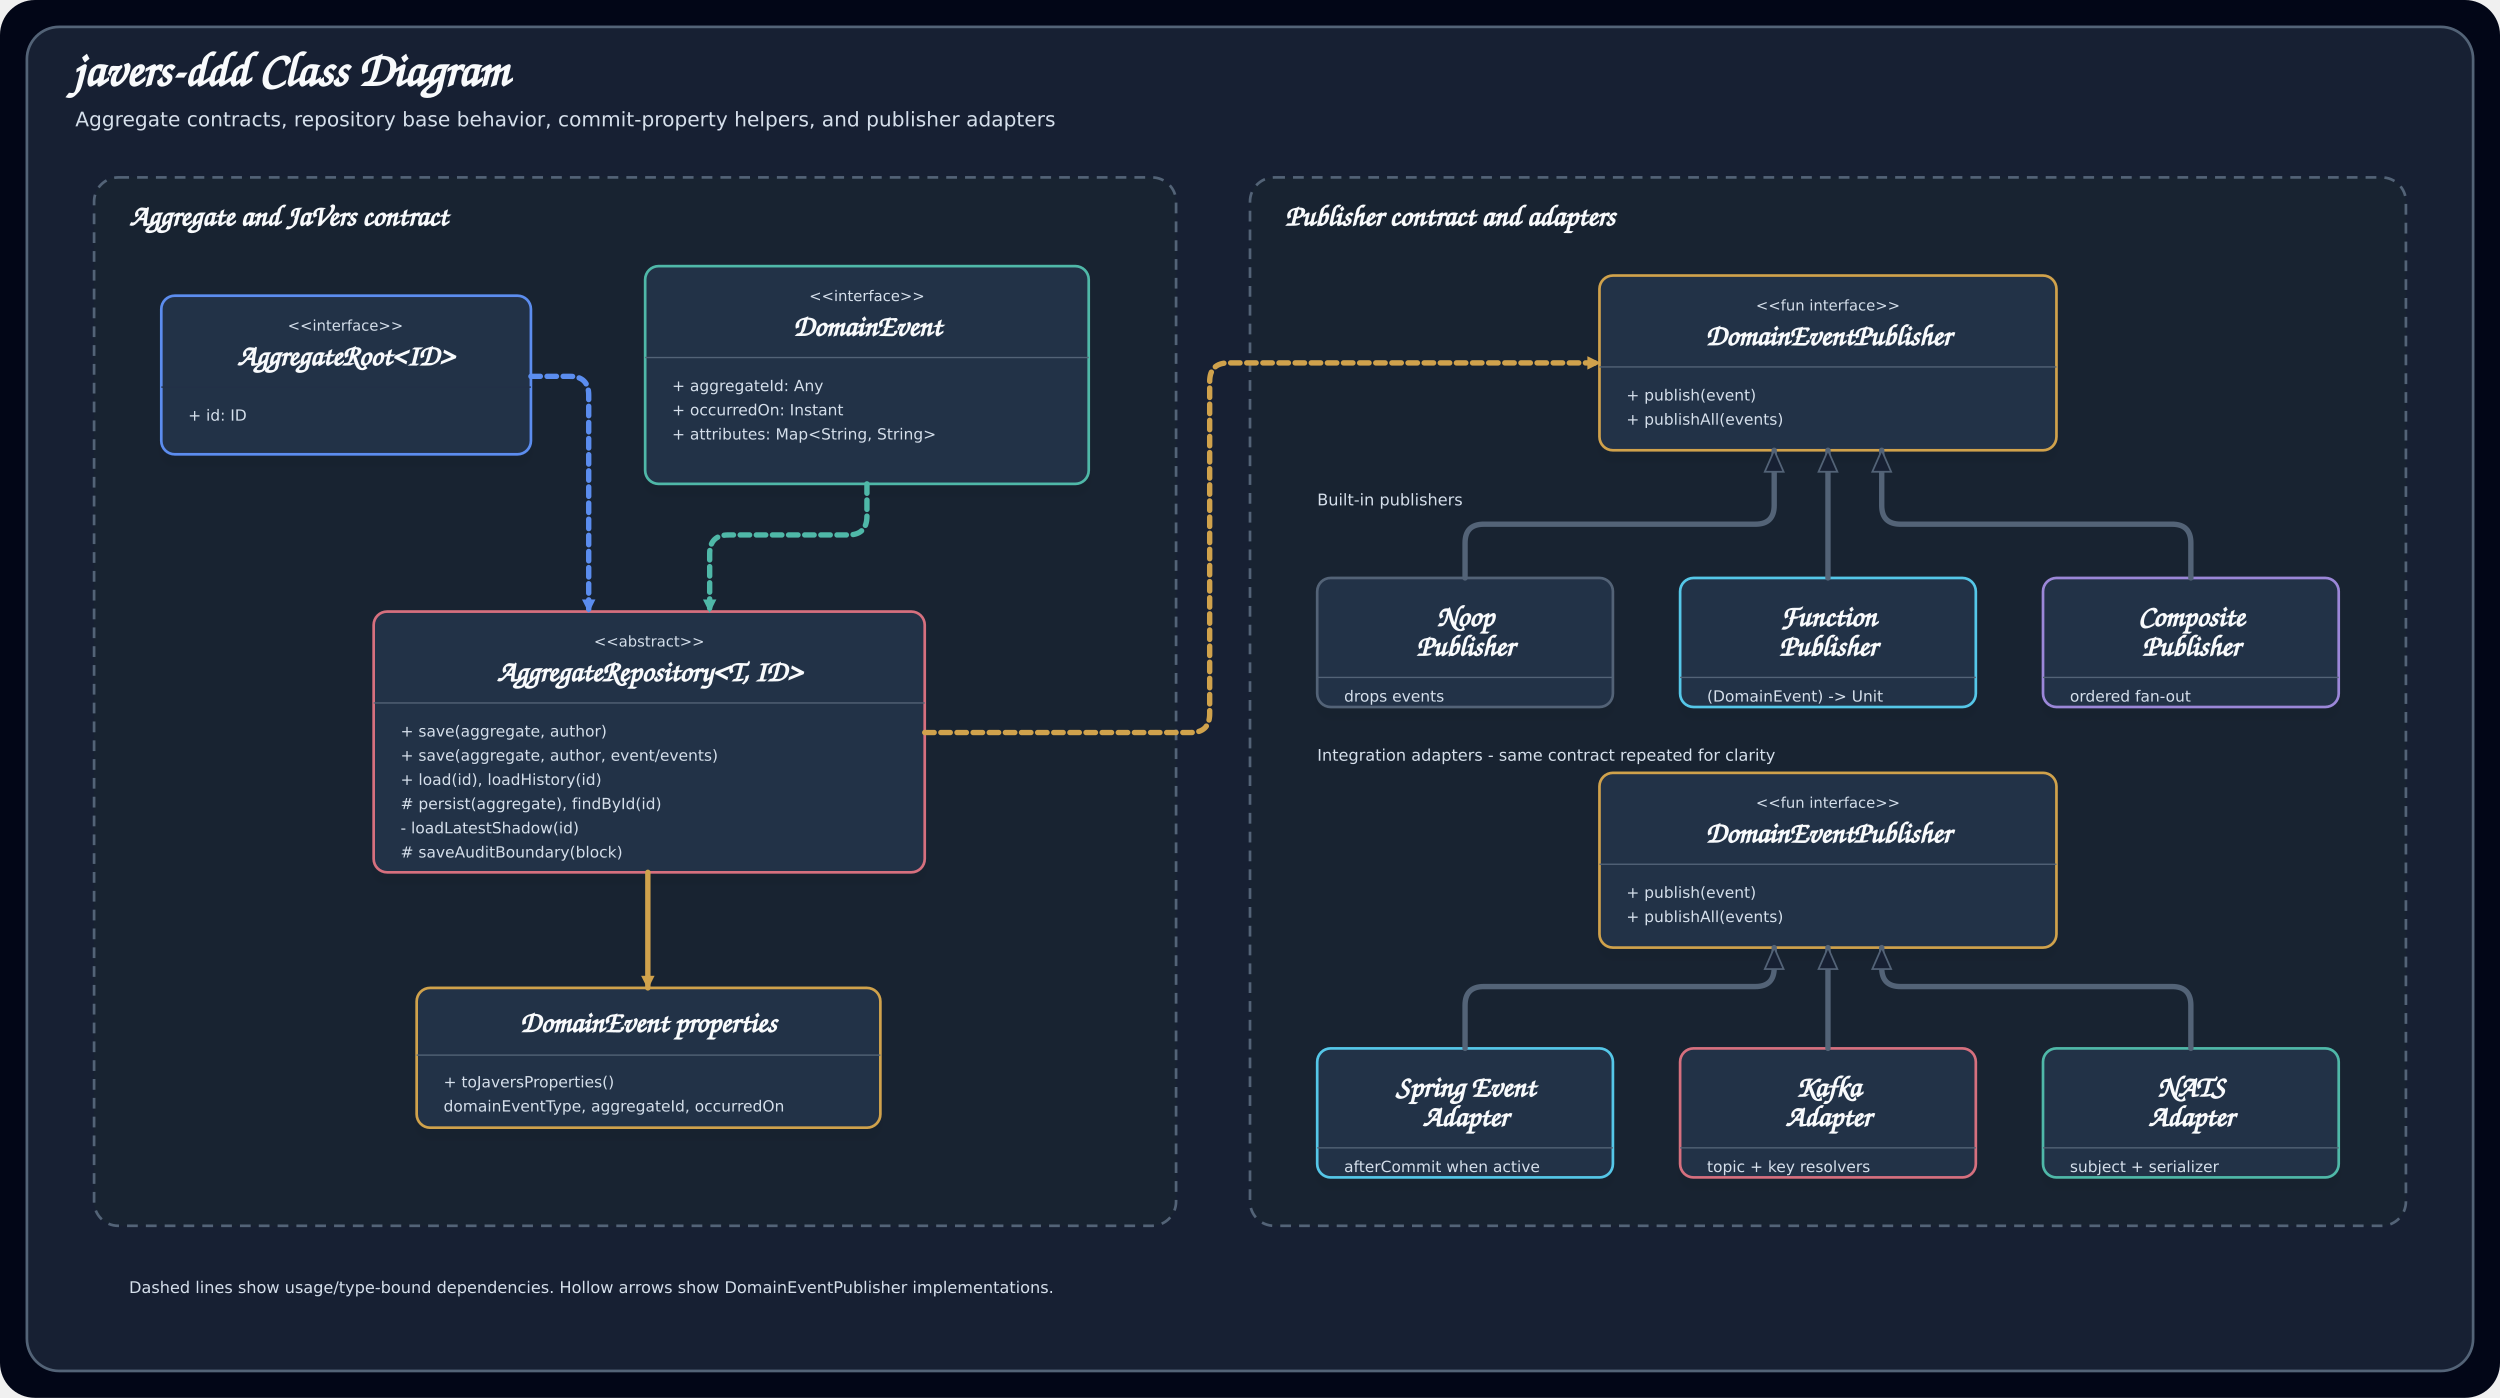
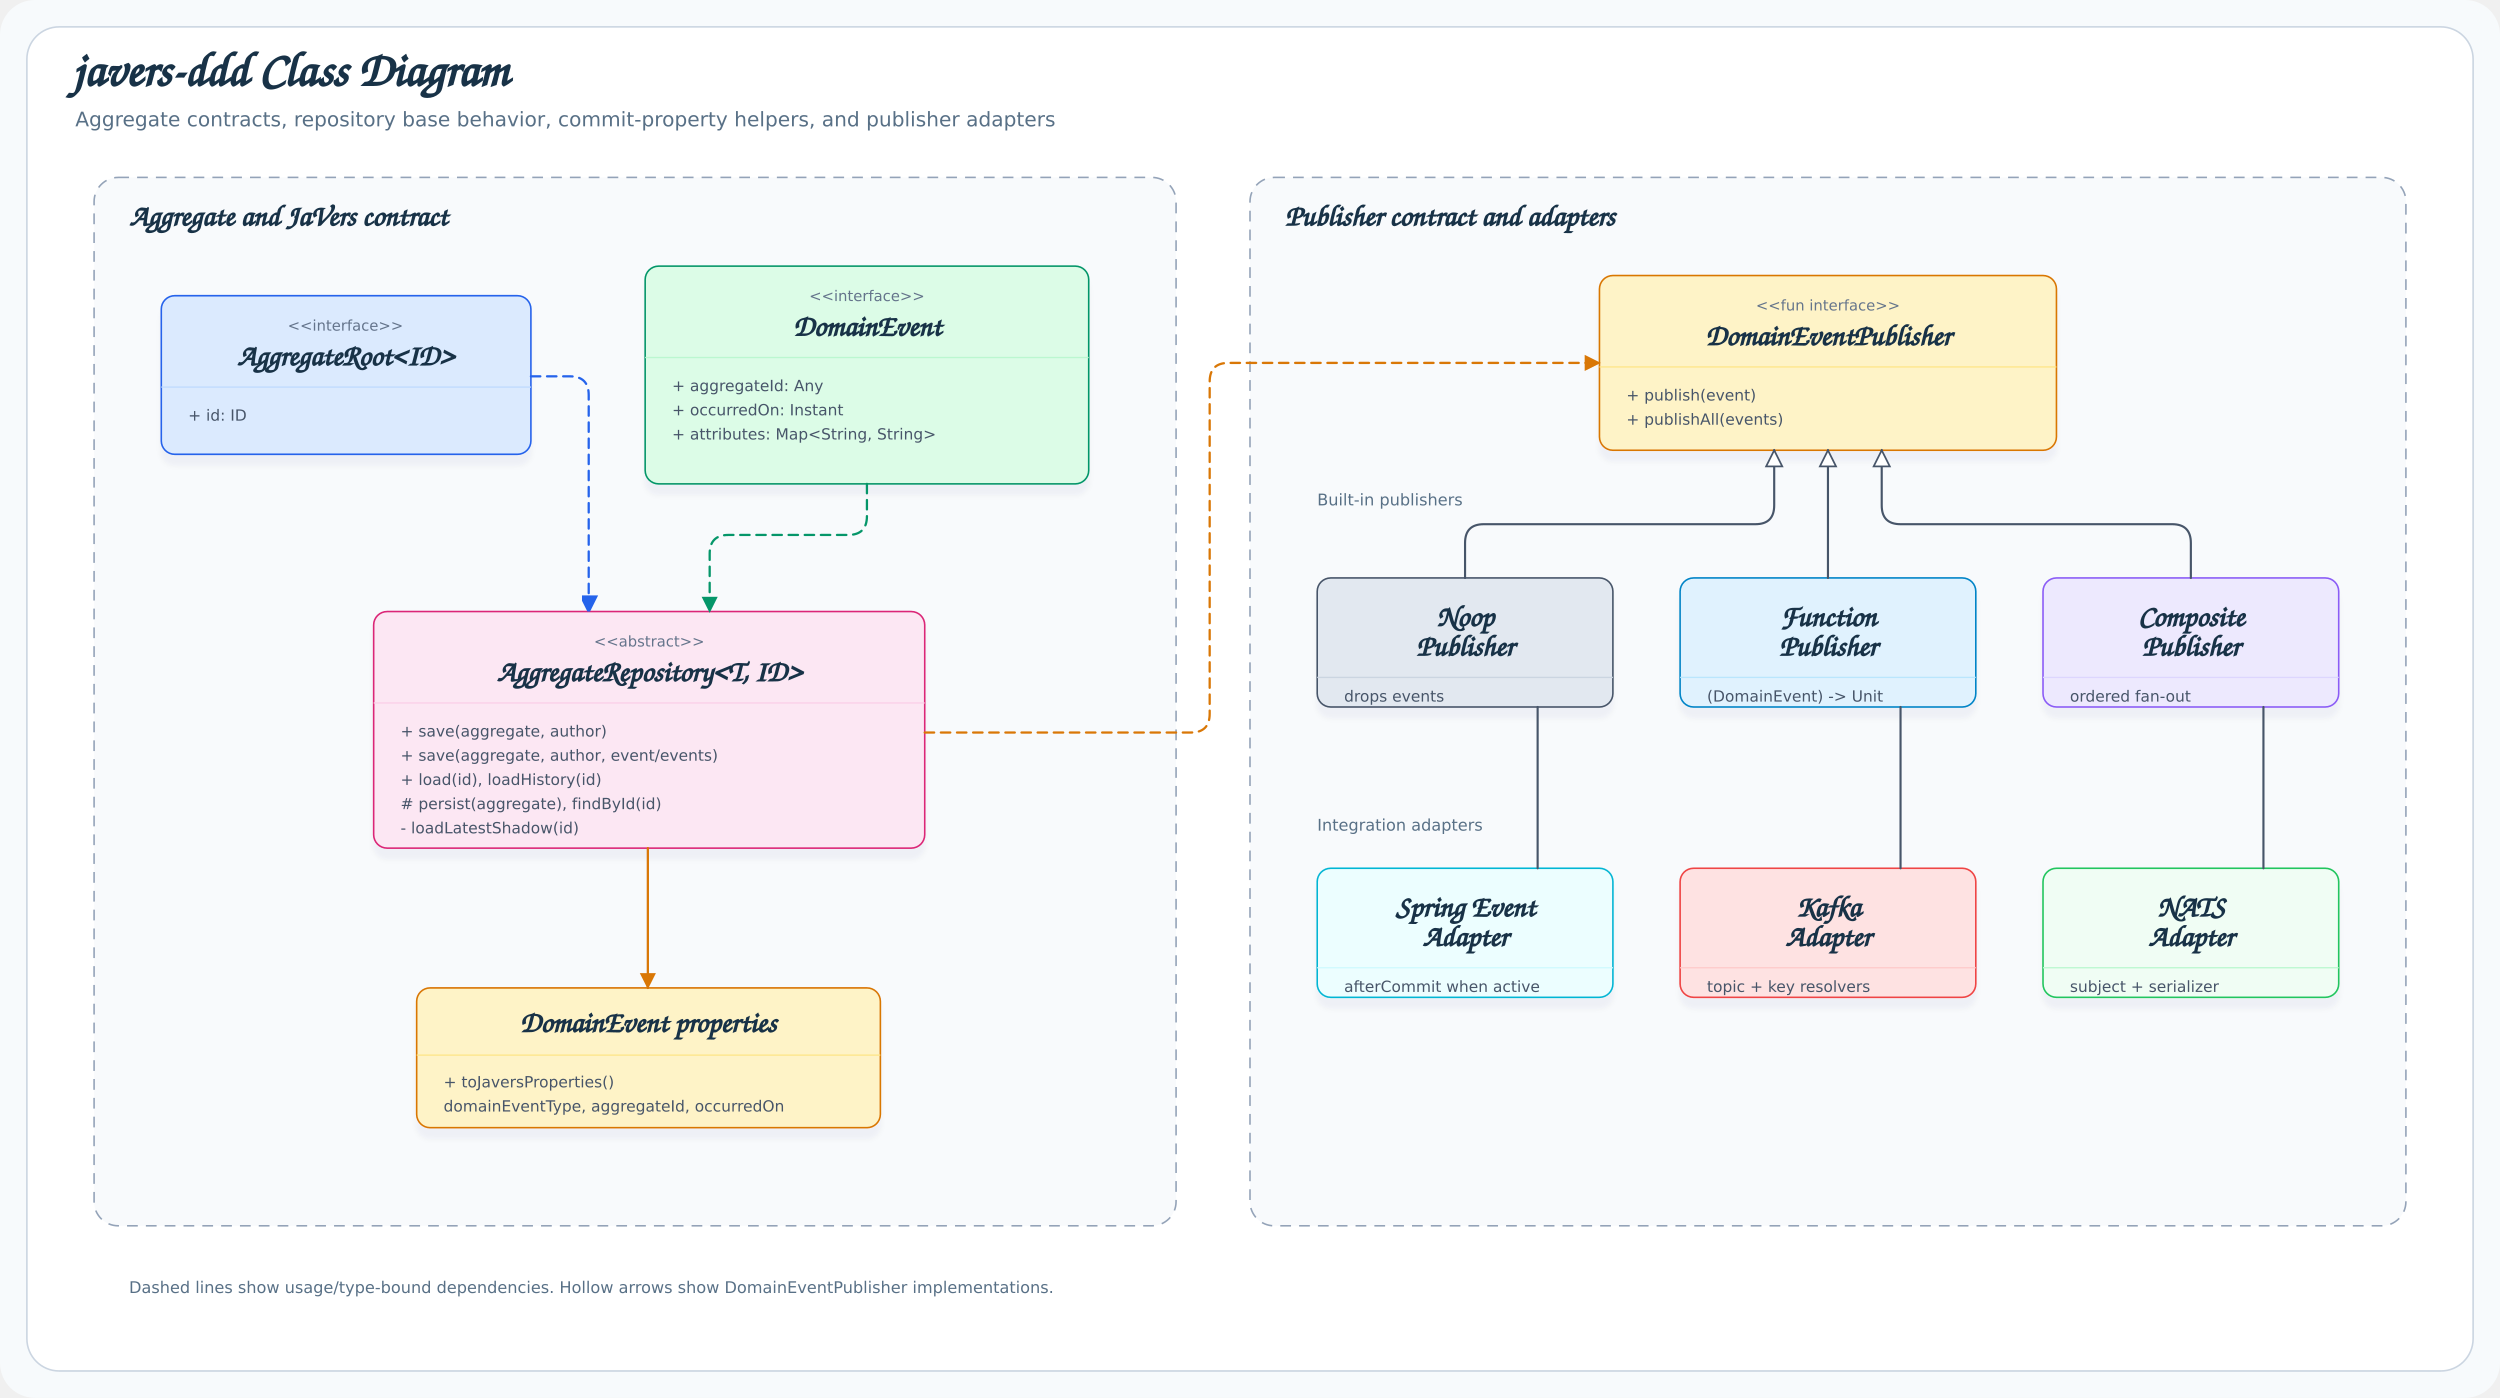
<svg xmlns="http://www.w3.org/2000/svg" width="1860" height="1040" viewBox="0 0 1860 1040" role="img" aria-label="javers-ddd class diagram">
  <defs>
    <filter id="softShadow" x="-20%" y="-20%" width="140%" height="140%">
-       <feDropShadow dx="0" dy="8" stdDeviation="2" flood-color="#000814" flood-opacity="0.04" />
+       <feDropShadow dx="0" dy="8" stdDeviation="2" flood-color="#334155" flood-opacity="0.04" />
    </filter>
-     <marker id="arrowInherit" markerUnits="userSpaceOnUse" markerWidth="18" markerHeight="16" refX="17" refY="8" orient="auto">
-       <path d="M 17 8 L 1 1 L 1 15 Z" fill="#172033" stroke="#536377" stroke-width="1.3" stroke-dasharray="none" style="stroke-dasharray:none" />
+     <marker id="arrowInherit" markerUnits="userSpaceOnUse" markerWidth="14" markerHeight="14" refX="13" refY="7" orient="auto">
+       <path d="M 13 7 L 1 1 L 1 13 Z" fill="#ffffff" stroke="#475569" stroke-width="1.3" stroke-dasharray="none" style="stroke-dasharray:none" />
    </marker>
-     <marker id="arrowUse" markerUnits="userSpaceOnUse" markerWidth="10" markerHeight="10" refX="9" refY="5" orient="auto">
-       <path d="M 0 0 L 10 5 L 0 10 Z" fill="#5b8def" stroke-dasharray="none" style="stroke-dasharray:none" />
+     <marker id="arrowUse" markerUnits="userSpaceOnUse" markerWidth="12" markerHeight="12" refX="12" refY="7" orient="auto">
+       <path d="M 0 0 L 14 7 L 0 14 Z" fill="#2563eb" stroke-dasharray="none" style="stroke-dasharray:none" />
    </marker>
    <style>
- .title{font-family:'Architects Daughter','Comic Sans MS',cursive;font-size:36px;fill:#f8fafc;font-weight:700}
- .subtitle{font-family:'Comic Mono','Comic Sans MS','DejaVu Sans',sans-serif;font-size:15px;fill:#d5dfeb}
- .lane{font-family:'Architects Daughter','Comic Sans MS',cursive;font-size:22px;fill:#f8fafc;font-weight:700}
- .className{font-family:'Architects Daughter','Comic Sans MS',cursive;font-size:22px;fill:#f8fafc;font-weight:700}
- .stereo{font-family:'Comic Mono','Comic Sans MS','DejaVu Sans',sans-serif;font-size:11px;fill:#d5dfeb}
- .member{font-family:'Comic Mono','Comic Sans MS','DejaVu Sans',sans-serif;font-size:11.5px;fill:#d5dfeb}
- .small{font-family:'Comic Mono','Comic Sans MS','DejaVu Sans',sans-serif;font-size:12px;fill:#d5dfeb}
+ .title{font-family:'Architects Daughter','Comic Sans MS',cursive;font-size:36px;fill:#183247;font-weight:700}
+ .subtitle{font-family:'Comic Mono','Comic Sans MS','DejaVu Sans',sans-serif;font-size:15px;fill:#587086}
+ .lane{font-family:'Architects Daughter','Comic Sans MS',cursive;font-size:22px;fill:#183247;font-weight:700}
+ .className{font-family:'Architects Daughter','Comic Sans MS',cursive;font-size:22px;fill:#183247;font-weight:700}
+ .stereo{font-family:'Comic Mono','Comic Sans MS','DejaVu Sans',sans-serif;font-size:11px;fill:#64748b}
+ .member{font-family:'Comic Mono','Comic Sans MS','DejaVu Sans',sans-serif;font-size:11.5px;fill:#475569}
+ .small{font-family:'Comic Mono','Comic Sans MS','DejaVu Sans',sans-serif;font-size:12px;fill:#587086}
</style>
-     <marker id="arrow059669" markerUnits="userSpaceOnUse" markerWidth="10" markerHeight="10" refX="9" refY="5" orient="auto">
-       <path d="M 0 0 L 10 5 L 0 10 Z" fill="#4fb8a8" stroke-dasharray="none" style="stroke-dasharray:none" />
+     <marker id="arrow059669" markerUnits="userSpaceOnUse" markerWidth="12" markerHeight="12" refX="11" refY="6" orient="auto">
+       <path d="M 0 0 L 12 6 L 0 12 Z" fill="#059669" stroke-dasharray="none" style="stroke-dasharray:none" />
    </marker>
-     <marker id="arrowD97706" markerUnits="userSpaceOnUse" markerWidth="10" markerHeight="10" refX="9" refY="5" orient="auto">
-       <path d="M 0 0 L 10 5 L 0 10 Z" fill="#d0a24c" stroke-dasharray="none" style="stroke-dasharray:none" />
+     <marker id="arrowD97706" markerUnits="userSpaceOnUse" markerWidth="12" markerHeight="12" refX="11" refY="6" orient="auto">
+       <path d="M 0 0 L 12 6 L 0 12 Z" fill="#d97706" stroke-dasharray="none" style="stroke-dasharray:none" />
    </marker>
  </defs>
-   <rect x="0" y="0" width="1860" height="1040" rx="26" fill="#020617" />
-   <rect x="20" y="20" width="1820" height="1000" rx="24" fill="#172033" stroke="#536377" stroke-width="2" />
+   <rect x="0" y="0" width="1860" height="1040" rx="26" fill="#f7fafc" />
+   <rect x="20" y="20" width="1820" height="1000" rx="24" fill="#ffffff" stroke="#cbd5e1" stroke-width="1.2" />
  <text class="title" x="54" y="64">javers-ddd Class Diagram</text>
  <text class="subtitle" x="56" y="94">Aggregate contracts, repository base behavior, commit-property helpers, and publisher adapters</text>
-   <rect x="70" y="132" width="805" height="780" rx="18" fill="#182331" stroke="#536377" stroke-width="2" stroke-dasharray="8 6" />
+   <rect x="70" y="132" width="805" height="780" rx="18" fill="#f8fafc" stroke="#94a3b8" stroke-width="1.2" stroke-dasharray="8 6" />
  <text class="lane" x="96" y="168">Aggregate and JaVers contract</text>
-   <rect class="card" x="120" y="220" width="275" height="118" rx="10" fill="#223047" stroke="#5b8def" stroke-width="2" filter="url(#softShadow)" />
+   <rect x="120" y="220" width="275" height="118" rx="10" fill="#dbeafe" stroke="#2563eb" stroke-width="1.2" filter="url(#softShadow)" />
  <text class="stereo" x="257" y="246" text-anchor="middle">&lt;&lt;interface&gt;&gt;</text>
  <text class="className" x="257" y="272" text-anchor="middle">AggregateRoot&lt;ID&gt;</text>
-   <path d="M 120,288 H395" stroke="#223047" stroke-width="1" />
+   <path d="M 120,288 H395" stroke="#bfdbfe" stroke-width="1" />
  <text class="member" x="140" y="313">+ id: ID</text>
-   <rect class="card" x="480" y="198" width="330" height="162" rx="10" fill="#223047" stroke="#4fb8a8" stroke-width="2" filter="url(#softShadow)" />
+   <rect x="480" y="198" width="330" height="162" rx="10" fill="#dcfce7" stroke="#059669" stroke-width="1.2" filter="url(#softShadow)" />
  <text class="stereo" x="645" y="224" text-anchor="middle">&lt;&lt;interface&gt;&gt;</text>
  <text class="className" x="645" y="250" text-anchor="middle">DomainEvent</text>
-   <path d="M 480,266 H810" stroke="#536377" stroke-width="1" />
+   <path d="M 480,266 H810" stroke="#bbf7d0" stroke-width="1" />
  <text class="member" x="500" y="291">+ aggregateId: Any</text>
  <text class="member" x="500" y="309">+ occurredOn: Instant</text>
  <text class="member" x="500" y="327">+ attributes: Map&lt;String, String&gt;</text>
-   <rect class="card" x="278" y="455" width="410" height="194" rx="10" fill="#223047" stroke="#d66f7e" stroke-width="2" filter="url(#softShadow)" />
+   <rect x="278" y="455" width="410" height="176" rx="10" fill="#fce7f3" stroke="#db2777" stroke-width="1.2" filter="url(#softShadow)" />
  <text class="stereo" x="483" y="481" text-anchor="middle">&lt;&lt;abstract&gt;&gt;</text>
  <text class="className" x="483" y="507" text-anchor="middle">AggregateRepository&lt;T, ID&gt;</text>
-   <path d="M 278,523 H688" stroke="#536377" stroke-width="1" />
+   <path d="M 278,523 H688" stroke="#fbcfe8" stroke-width="1" />
  <text class="member" x="298" y="548">+ save(aggregate, author)</text>
  <text class="member" x="298" y="566">+ save(aggregate, author, event/events)</text>
  <text class="member" x="298" y="584">+ load(id), loadHistory(id)</text>
  <text class="member" x="298" y="602"># persist(aggregate), findById(id)</text>
  <text class="member" x="298" y="620">- loadLatestShadow(id)</text>
-   <text class="member" x="298" y="638"># saveAuditBoundary(block)</text>
-   <rect class="card" x="310" y="735" width="345" height="104" rx="10" fill="#223047" stroke="#d0a24c" stroke-width="2" filter="url(#softShadow)" />
+   <rect x="310" y="735" width="345" height="104" rx="10" fill="#fef3c7" stroke="#d97706" stroke-width="1.2" filter="url(#softShadow)" />
  <text class="className" x="482" y="768" text-anchor="middle">DomainEvent properties</text>
-   <path d="M 310,785 H655" stroke="#536377" stroke-width="1" />
+   <path d="M 310,785 H655" stroke="#fde68a" stroke-width="1" />
  <text class="member" x="330" y="809">+ toJaversProperties()</text>
  <text class="member" x="330" y="827">domainEventType, aggregateId, occurredOn</text>
-   <rect x="930" y="132" width="860" height="780" rx="18" fill="#182331" stroke="#536377" stroke-width="2" stroke-dasharray="8 6" />
+   <rect x="930" y="132" width="860" height="780" rx="18" fill="#f8fafc" stroke="#94a3b8" stroke-width="1.2" stroke-dasharray="8 6" />
  <text class="lane" x="956" y="168">Publisher contract and adapters</text>
-   <rect class="card" x="1190" y="205" width="340" height="130" rx="10" fill="#223047" stroke="#d0a24c" stroke-width="2" filter="url(#softShadow)" />
+   <rect x="1190" y="205" width="340" height="130" rx="10" fill="#fef3c7" stroke="#d97706" stroke-width="1.2" filter="url(#softShadow)" />
  <text class="stereo" x="1360" y="231" text-anchor="middle">&lt;&lt;fun interface&gt;&gt;</text>
  <text class="className" x="1360" y="257" text-anchor="middle">DomainEventPublisher</text>
-   <path d="M 1190,273 H1530" stroke="#536377" stroke-width="1" />
+   <path d="M 1190,273 H1530" stroke="#fde68a" stroke-width="1" />
  <text class="member" x="1210" y="298">+ publish(event)</text>
  <text class="member" x="1210" y="316">+ publishAll(events)</text>
  <text class="small" x="980" y="376">Built-in publishers</text>
-   <rect class="card" x="980" y="430" width="220" height="96" rx="10" fill="#223047" stroke="#536377" stroke-width="2" filter="url(#softShadow)" />
+   <rect x="980" y="430" width="220" height="96" rx="10" fill="#e2e8f0" stroke="#475569" stroke-width="1.2" filter="url(#softShadow)" />
  <text class="className" x="1090" y="466" text-anchor="middle">Noop</text>
  <text class="className" x="1090" y="488" text-anchor="middle">Publisher</text>
-   <path d="M 980,504 H1200" stroke="#536377" stroke-width="1" />
+   <path d="M 980,504 H1200" stroke="#cbd5e1" stroke-width="1" />
  <text class="member" x="1000" y="522">drops events</text>
-   <rect class="card" x="1250" y="430" width="220" height="96" rx="10" fill="#223047" stroke="#55c7e8" stroke-width="2" filter="url(#softShadow)" />
+   <rect x="1250" y="430" width="220" height="96" rx="10" fill="#e0f2fe" stroke="#0284c7" stroke-width="1.2" filter="url(#softShadow)" />
  <text class="className" x="1360" y="466" text-anchor="middle">Function</text>
  <text class="className" x="1360" y="488" text-anchor="middle">Publisher</text>
-   <path d="M 1250,504 H1470" stroke="#536377" stroke-width="1" />
+   <path d="M 1250,504 H1470" stroke="#bae6fd" stroke-width="1" />
  <text class="member" x="1270" y="522">(DomainEvent) -&gt; Unit</text>
-   <rect class="card" x="1520" y="430" width="220" height="96" rx="10" fill="#223047" stroke="#9b87d8" stroke-width="2" filter="url(#softShadow)" />
+   <rect x="1520" y="430" width="220" height="96" rx="10" fill="#ede9fe" stroke="#8b5cf6" stroke-width="1.2" filter="url(#softShadow)" />
  <text class="className" x="1630" y="466" text-anchor="middle">Composite</text>
  <text class="className" x="1630" y="488" text-anchor="middle">Publisher</text>
-   <path d="M 1520,504 H1740" stroke="#536377" stroke-width="1" />
+   <path d="M 1520,504 H1740" stroke="#ddd6fe" stroke-width="1" />
  <text class="member" x="1540" y="522">ordered fan-out</text>
-   <text class="small" x="980" y="566">Integration adapters - same contract repeated for clarity</text>
-   <rect class="card" x="1190" y="575" width="340" height="130" rx="10" fill="#223047" stroke="#d0a24c" stroke-width="2" filter="url(#softShadow)" />
-   <text class="stereo" x="1360" y="601" text-anchor="middle">&lt;&lt;fun interface&gt;&gt;</text>
-   <text class="className" x="1360" y="627" text-anchor="middle">DomainEventPublisher</text>
-   <path d="M 1190,643 H1530" stroke="#536377" stroke-width="1" />
-   <text class="member" x="1210" y="668">+ publish(event)</text>
-   <text class="member" x="1210" y="686">+ publishAll(events)</text>
-   <rect class="card" x="980" y="780" width="220" height="96" rx="10" fill="#223047" stroke="#55c7e8" stroke-width="2" filter="url(#softShadow)" />
-   <text class="className" x="1090" y="816" text-anchor="middle">Spring Event</text>
-   <text class="className" x="1090" y="838" text-anchor="middle">Adapter</text>
-   <path d="M 980,854 H1200" stroke="#536377" stroke-width="1" />
-   <text class="member" x="1000" y="872">afterCommit when active</text>
-   <rect class="card" x="1250" y="780" width="220" height="96" rx="10" fill="#223047" stroke="#d66f7e" stroke-width="2" filter="url(#softShadow)" />
-   <text class="className" x="1360" y="816" text-anchor="middle">Kafka</text>
-   <text class="className" x="1360" y="838" text-anchor="middle">Adapter</text>
-   <path d="M 1250,854 H1470" stroke="#536377" stroke-width="1" />
-   <text class="member" x="1270" y="872">topic + key resolvers</text>
-   <rect class="card" x="1520" y="780" width="220" height="96" rx="10" fill="#223047" stroke="#4fb8a8" stroke-width="2" filter="url(#softShadow)" />
-   <text class="className" x="1630" y="816" text-anchor="middle">NATS</text>
-   <text class="className" x="1630" y="838" text-anchor="middle">Adapter</text>
-   <path d="M 1520,854 H1740" stroke="#536377" stroke-width="1" />
-   <text class="member" x="1540" y="872">subject + serializer</text>
-   <path class="connector" d="M 395,280 L 424,280 Q 438,280 438,294 L 438,455" fill="none" stroke="#5b8def" stroke-width="4" stroke-linecap="round" stroke-linejoin="round" stroke-dasharray="7 5" marker-end="url(#arrowUse)" />
-   <path class="connector" d="M 645,360 L 645,384 Q 645,398 631,398 L 542,398 Q 528,398 528,412 L 528,455" fill="none" stroke="#4fb8a8" stroke-width="4" stroke-linecap="round" stroke-linejoin="round" stroke-dasharray="7 5" marker-end="url(#arrow059669)" />
-   <path class="connector" d="M 482,649 L 482,735" fill="none" stroke="#d0a24c" stroke-width="4" stroke-linecap="round" stroke-linejoin="round" marker-end="url(#arrowD97706)" />
-   <path class="connector" d="M 688,545 L 886,545 Q 900,545 900,531 L 900,284 Q 900,270 914,270 L 1190,270" fill="none" stroke="#d0a24c" stroke-width="4" stroke-linecap="round" stroke-linejoin="round" stroke-dasharray="7 5" marker-end="url(#arrowD97706)" />
-   <path class="connector" d="M 1090,430 L 1090,404 Q 1090,390 1104,390 L 1306,390 Q 1320,390 1320,376 L 1320,335" fill="none" stroke="#536377" stroke-width="4" stroke-linecap="round" stroke-linejoin="round" marker-end="url(#arrowInherit)" />
-   <path class="connector" d="M 1360,430 L 1360,335" fill="none" stroke="#536377" stroke-width="4" stroke-linecap="round" stroke-linejoin="round" marker-end="url(#arrowInherit)" />
-   <path class="connector" d="M 1630,430 L 1630,404 Q 1630,390 1616,390 L 1414,390 Q 1400,390 1400,376 L 1400,335" fill="none" stroke="#536377" stroke-width="4" stroke-linecap="round" stroke-linejoin="round" marker-end="url(#arrowInherit)" />
-   <path class="connector" d="M 1090,780 L 1090,748 Q 1090,734 1104,734 L 1306,734 Q 1320,734 1320,720 L 1320,705" fill="none" stroke="#536377" stroke-width="4" stroke-linecap="round" stroke-linejoin="round" marker-end="url(#arrowInherit)" />
-   <path class="connector" d="M 1360,780 L 1360,705" fill="none" stroke="#536377" stroke-width="4" stroke-linecap="round" stroke-linejoin="round" marker-end="url(#arrowInherit)" />
-   <path class="connector" d="M 1630,780 L 1630,748 Q 1630,734 1616,734 L 1414,734 Q 1400,734 1400,720 L 1400,705" fill="none" stroke="#536377" stroke-width="4" stroke-linecap="round" stroke-linejoin="round" marker-end="url(#arrowInherit)" />
+   <text class="small" x="980" y="618">Integration adapters</text>
+   <rect x="980" y="646" width="220" height="96" rx="10" fill="#ecfeff" stroke="#06b6d4" stroke-width="1.2" filter="url(#softShadow)" />
+   <text class="className" x="1090" y="682" text-anchor="middle">Spring Event</text>
+   <text class="className" x="1090" y="704" text-anchor="middle">Adapter</text>
+   <path d="M 980,720 H1200" stroke="#cffafe" stroke-width="1" />
+   <text class="member" x="1000" y="738">afterCommit when active</text>
+   <rect x="1250" y="646" width="220" height="96" rx="10" fill="#fee2e2" stroke="#ef4444" stroke-width="1.2" filter="url(#softShadow)" />
+   <text class="className" x="1360" y="682" text-anchor="middle">Kafka</text>
+   <text class="className" x="1360" y="704" text-anchor="middle">Adapter</text>
+   <path d="M 1250,720 H1470" stroke="#fecaca" stroke-width="1" />
+   <text class="member" x="1270" y="738">topic + key resolvers</text>
+   <rect x="1520" y="646" width="220" height="96" rx="10" fill="#f0fdf4" stroke="#22c55e" stroke-width="1.2" filter="url(#softShadow)" />
+   <text class="className" x="1630" y="682" text-anchor="middle">NATS</text>
+   <text class="className" x="1630" y="704" text-anchor="middle">Adapter</text>
+   <path d="M 1520,720 H1740" stroke="#bbf7d0" stroke-width="1" />
+   <text class="member" x="1540" y="738">subject + serializer</text>
+   <path d="M 395,280 L 424,280 Q 438,280 438,294 L 438,455" fill="none" stroke="#2563eb" stroke-width="1.7" stroke-linecap="round" stroke-linejoin="round" stroke-dasharray="7 5" marker-end="url(#arrowUse)" />
+   <path d="M 645,360 L 645,384 Q 645,398 631,398 L 542,398 Q 528,398 528,412 L 528,455" fill="none" stroke="#059669" stroke-width="1.7" stroke-linecap="round" stroke-linejoin="round" stroke-dasharray="7 5" marker-end="url(#arrow059669)" />
+   <path d="M 482,631 L 482,735" fill="none" stroke="#d97706" stroke-width="1.7" stroke-linecap="round" stroke-linejoin="round" marker-end="url(#arrowD97706)" />
+   <path d="M 688,545 L 886,545 Q 900,545 900,531 L 900,284 Q 900,270 914,270 L 1190,270" fill="none" stroke="#d97706" stroke-width="1.7" stroke-linecap="round" stroke-linejoin="round" stroke-dasharray="7 5" marker-end="url(#arrowD97706)" />
+   <path d="M 1090,430 L 1090,404 Q 1090,390 1104,390 L 1306,390 Q 1320,390 1320,376 L 1320,335" fill="none" stroke="#475569" stroke-width="1.6" stroke-linecap="round" stroke-linejoin="round" marker-end="url(#arrowInherit)" />
+   <path d="M 1360,430 L 1360,335" fill="none" stroke="#475569" stroke-width="1.6" stroke-linecap="round" stroke-linejoin="round" marker-end="url(#arrowInherit)" />
+   <path d="M 1630,430 L 1630,404 Q 1630,390 1616,390 L 1414,390 Q 1400,390 1400,376 L 1400,335" fill="none" stroke="#475569" stroke-width="1.6" stroke-linecap="round" stroke-linejoin="round" marker-end="url(#arrowInherit)" />
+   <path d="M 1144,646 L 1144,526" fill="none" stroke="#475569" stroke-width="1.6" stroke-linecap="round" stroke-linejoin="round" />
+   <path d="M 1414,646 L 1414,526" fill="none" stroke="#475569" stroke-width="1.6" stroke-linecap="round" stroke-linejoin="round" />
+   <path d="M 1684,646 L 1684,526" fill="none" stroke="#475569" stroke-width="1.6" stroke-linecap="round" stroke-linejoin="round" />
  <text class="small" x="96" y="962">Dashed lines show usage/type-bound dependencies. Hollow arrows show DomainEventPublisher implementations.</text>
</svg>
